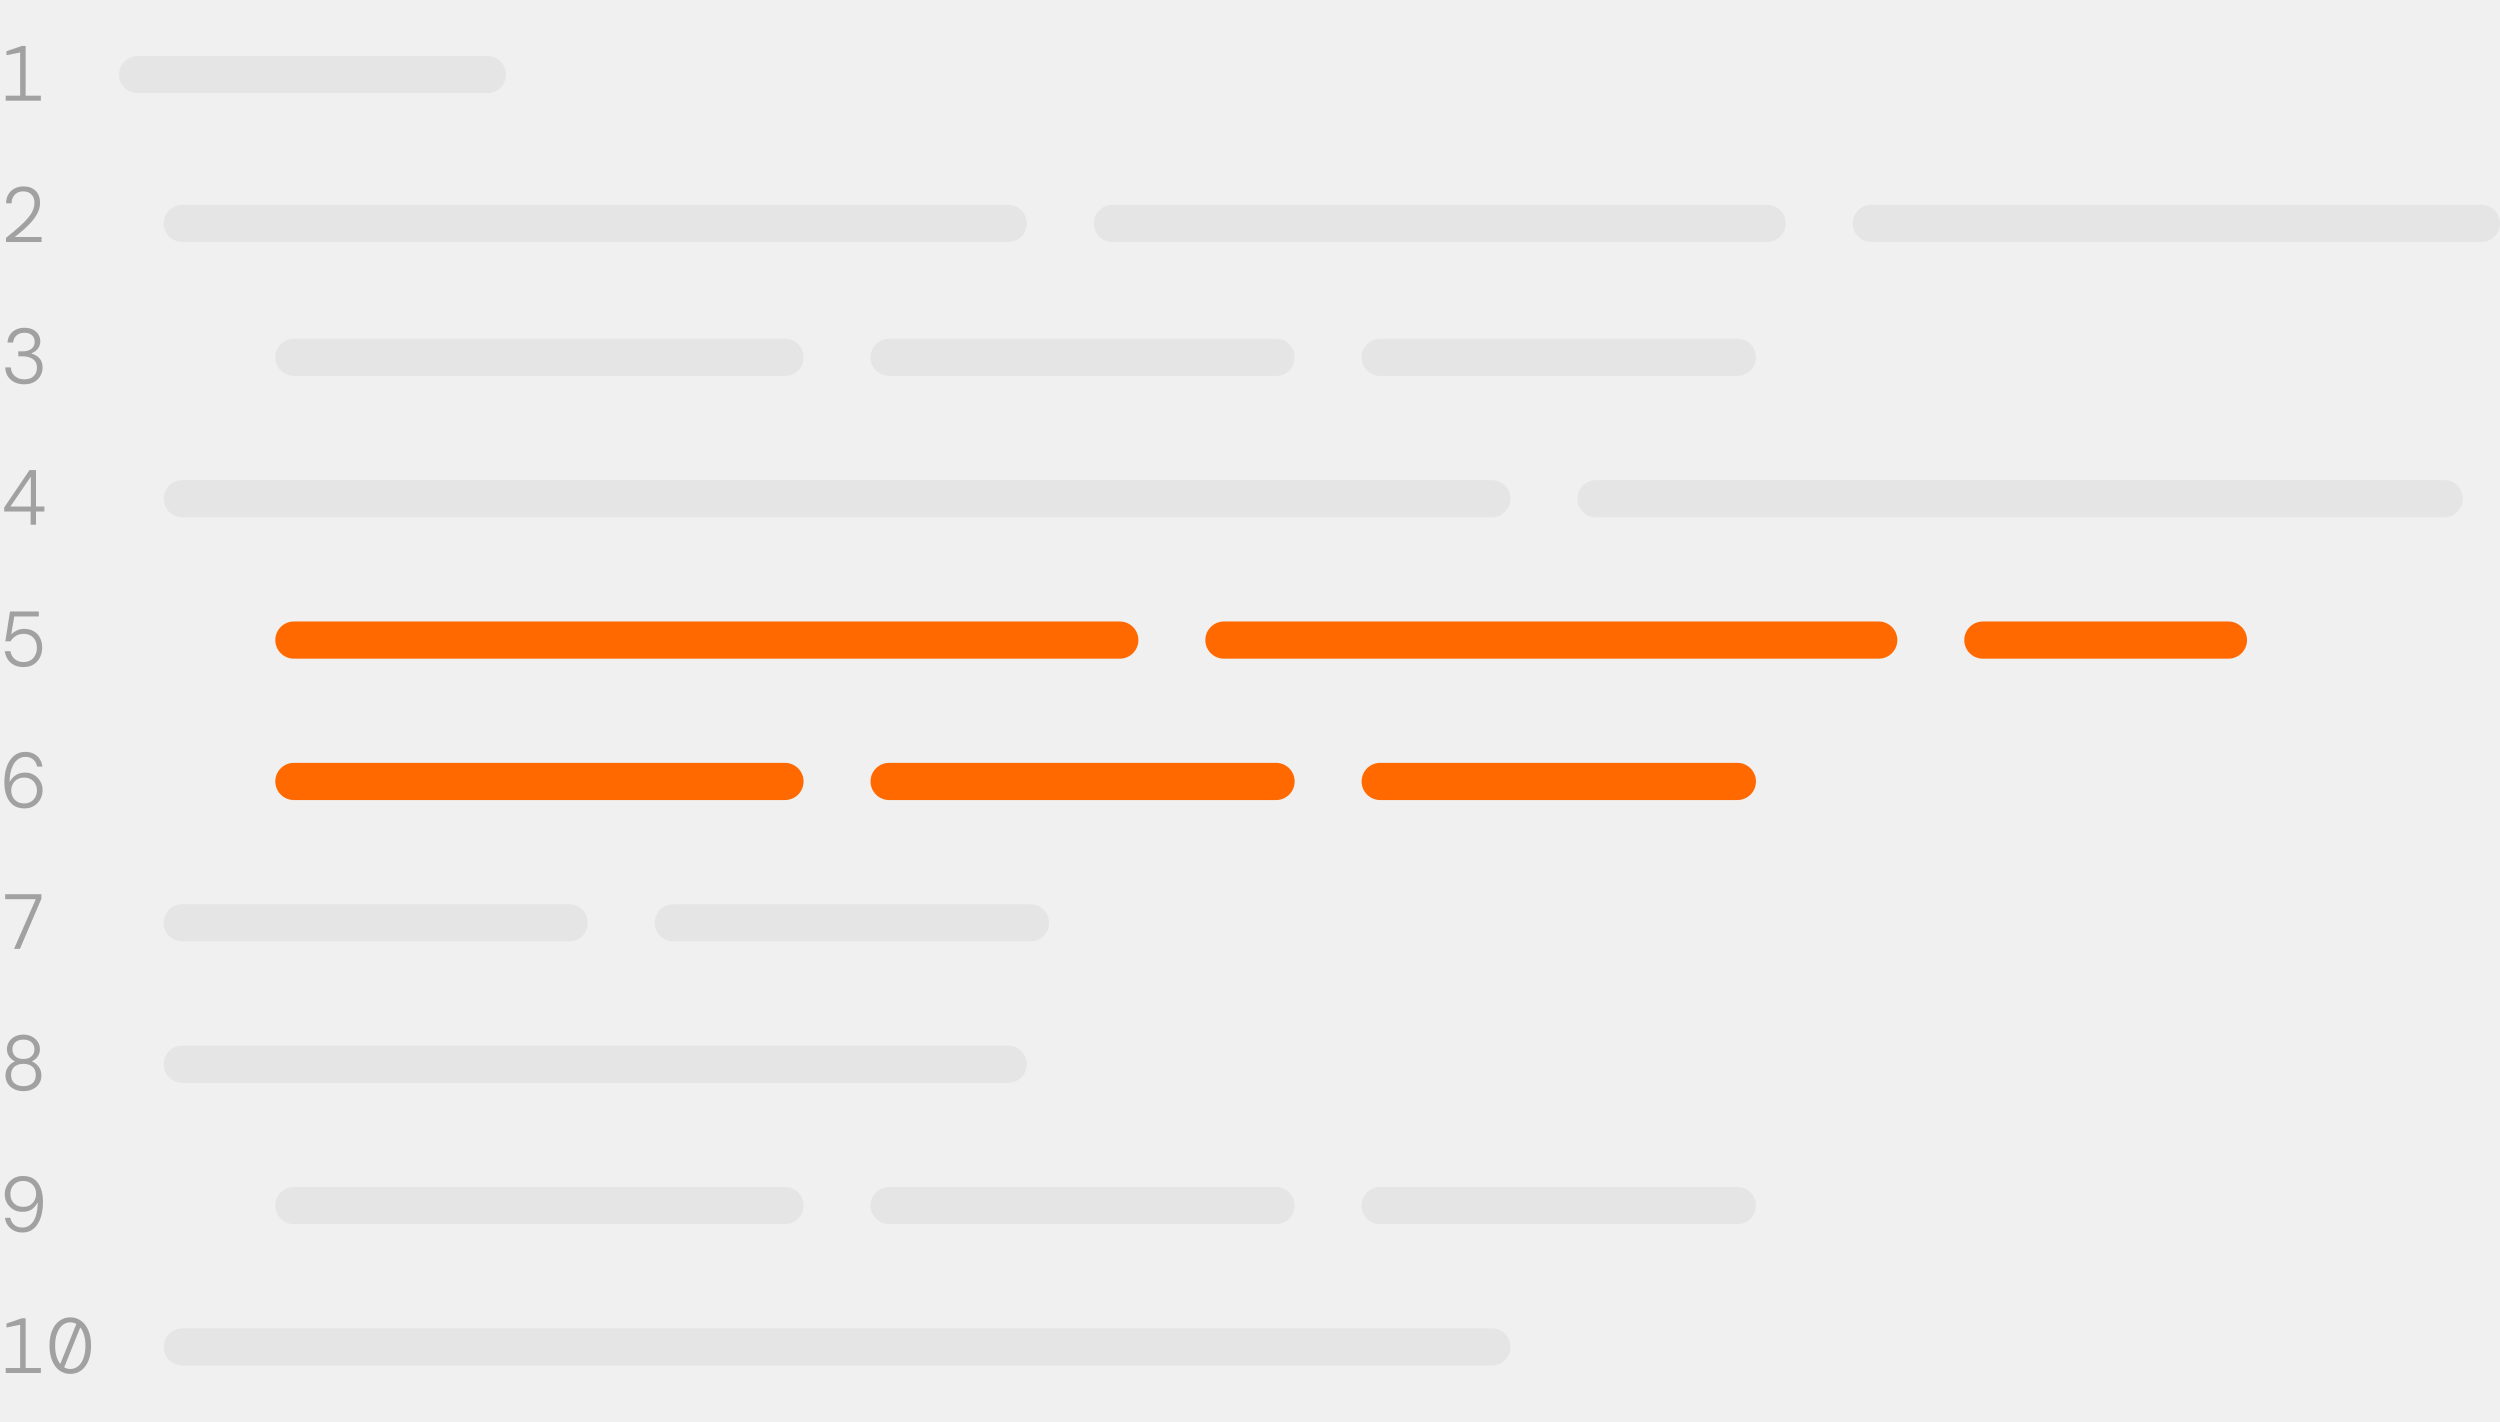
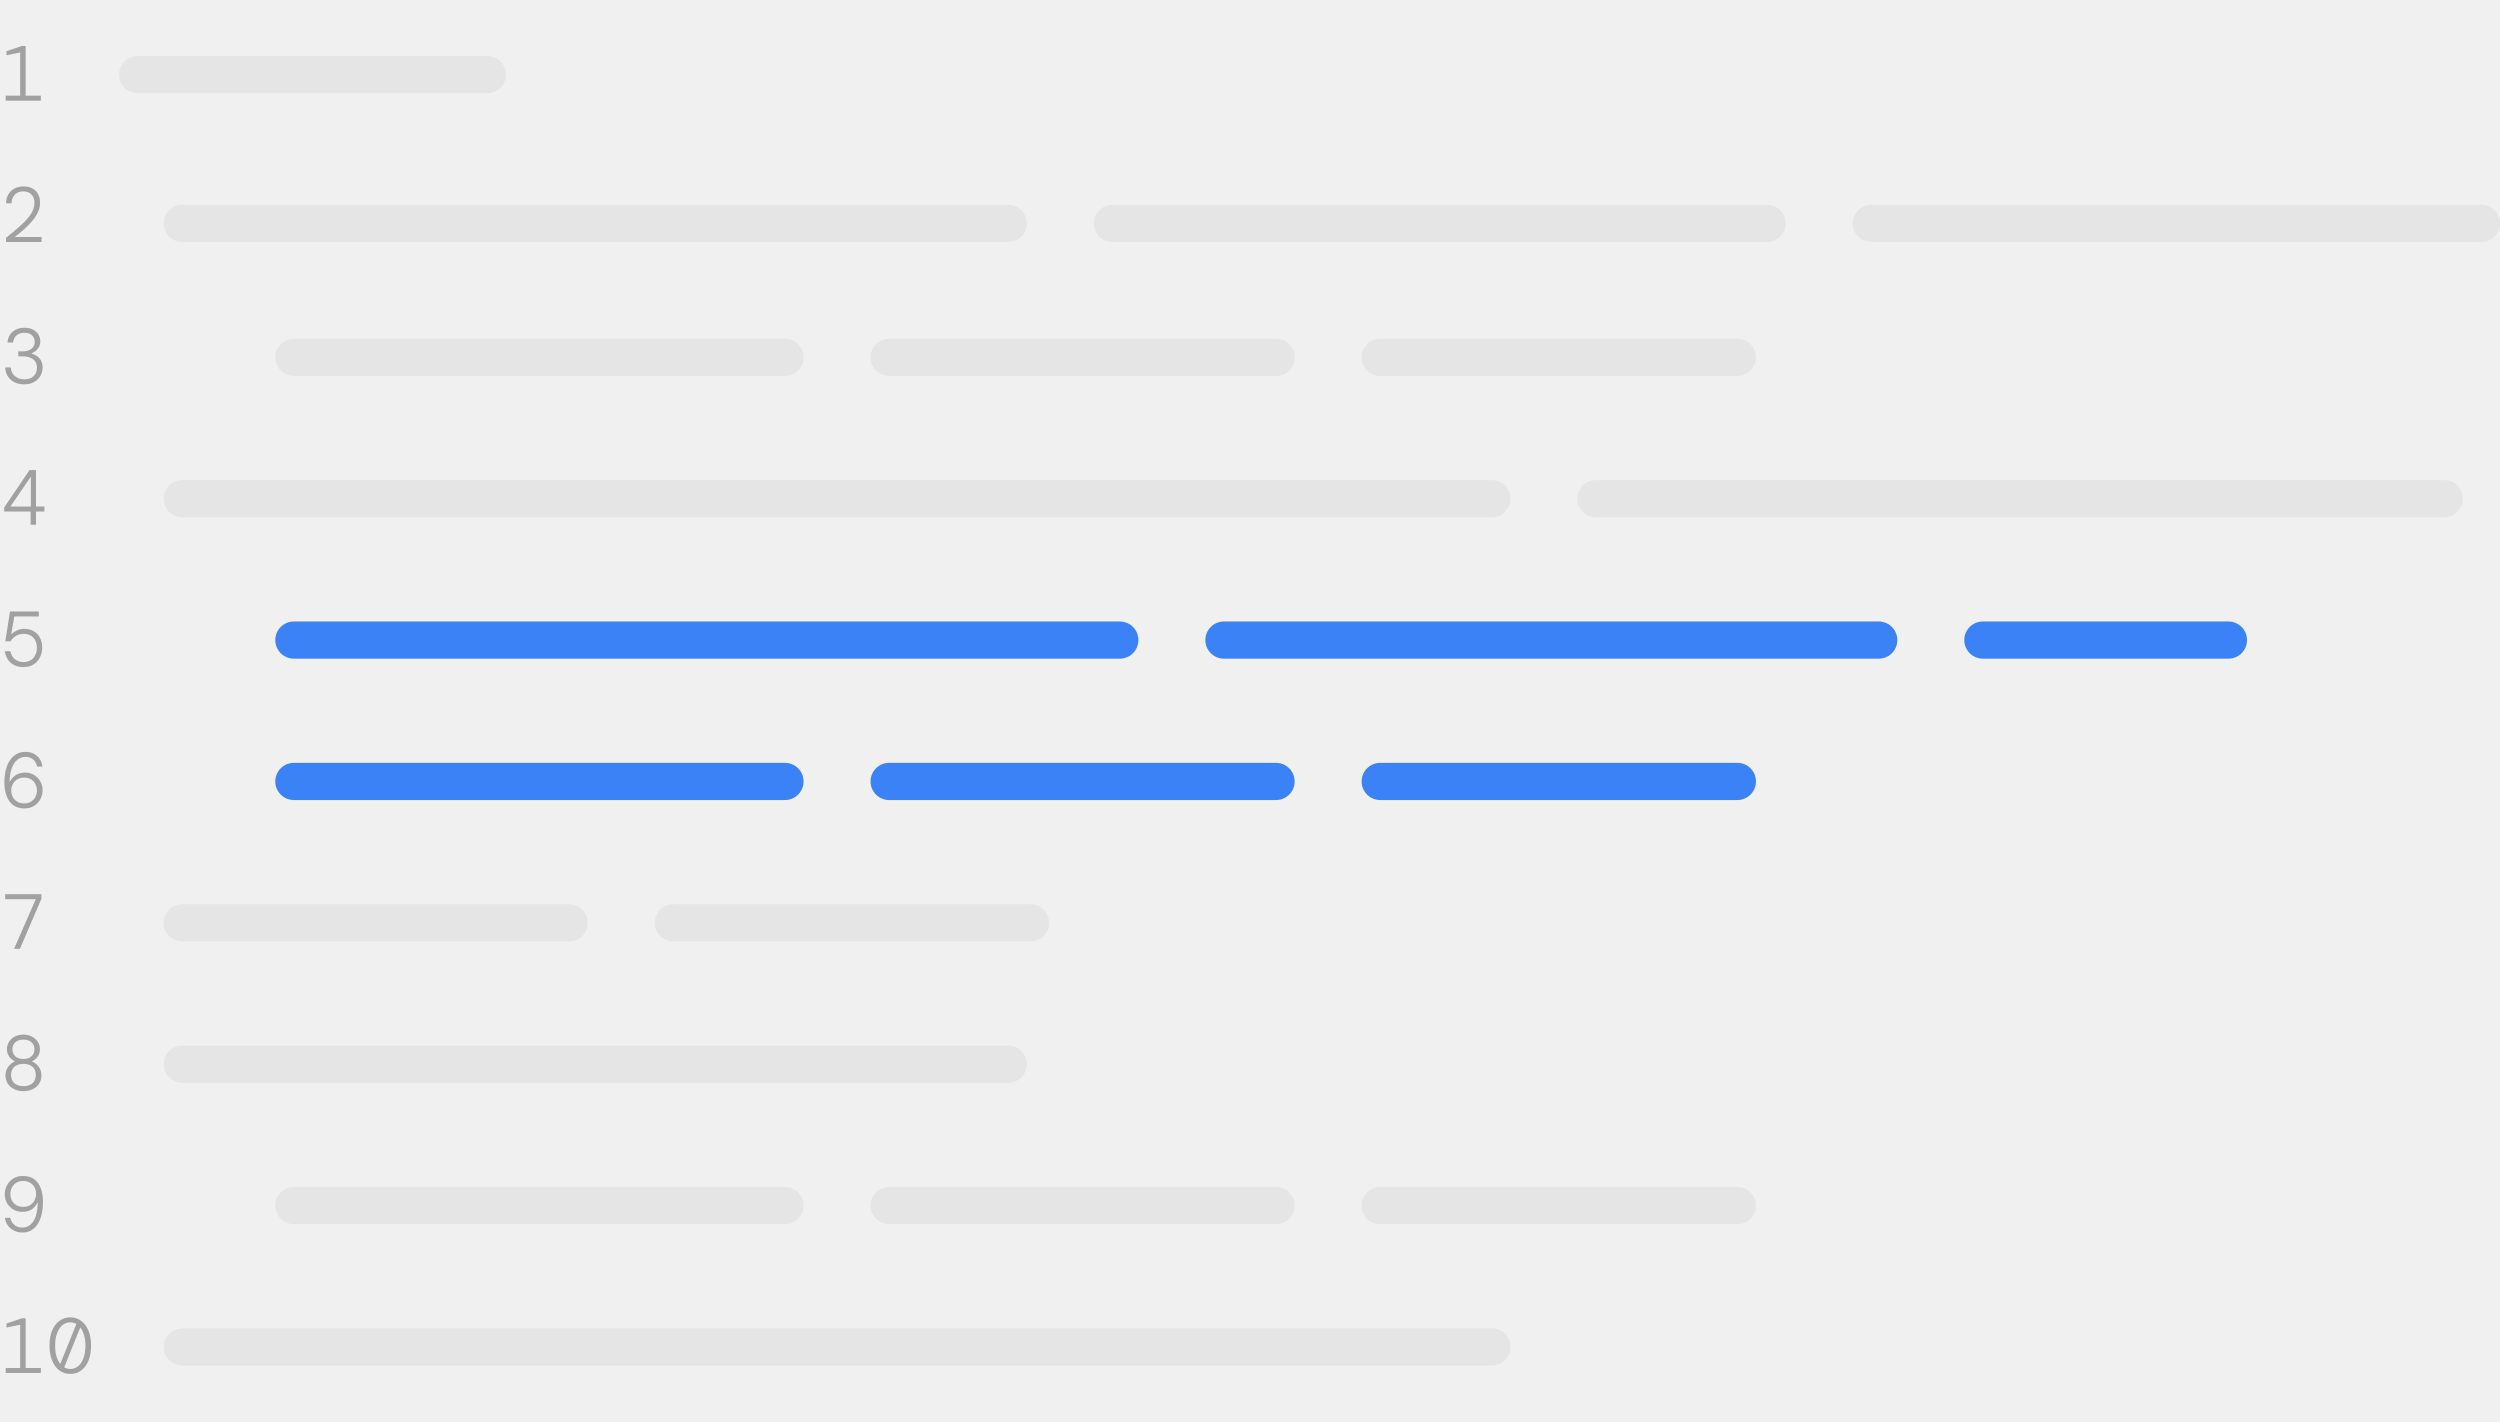
<svg xmlns="http://www.w3.org/2000/svg" width="336" height="191" viewBox="0 0 336 191" fill="none">
  <g clip-path="url(#clip0_3998_20912)">
    <rect x="16" y="7.527" width="52" height="5" rx="2.5" fill="#E5E5E5" />
    <rect x="22" y="27.527" width="116" height="5" rx="2.5" fill="#E5E5E5" />
    <rect width="93" height="5" rx="2.5" transform="matrix(-1 0 0 1 240 27.5269)" fill="#E5E5E5" />
    <rect width="87" height="5" rx="2.5" transform="matrix(-1 0 0 1 336 27.5269)" fill="#E5E5E5" />
    <rect x="37" y="45.527" width="71" height="5" rx="2.5" fill="#E5E5E5" />
    <rect width="57" height="5" rx="2.5" transform="matrix(-1 0 0 1 174 45.5269)" fill="#E5E5E5" />
    <rect width="53" height="5" rx="2.5" transform="matrix(-1 0 0 1 236 45.5269)" fill="#E5E5E5" />
    <rect width="57" height="5" rx="2.5" transform="matrix(-1 0 0 1 79 121.527)" fill="#E5E5E5" />
    <rect width="53" height="5" rx="2.5" transform="matrix(-1 0 0 1 141 121.527)" fill="#E5E5E5" />
-     <rect x="37" y="83.527" width="116" height="5" rx="2.5" fill="#FF6900" />
-     <rect width="93" height="5" rx="2.5" transform="matrix(-1 0 0 1 255 83.5269)" fill="#FF6900" />
-     <rect width="38" height="5" rx="2.5" transform="matrix(-1 0 0 1 302 83.5269)" fill="#FF6900" />
-     <rect x="37" y="102.527" width="71" height="5" rx="2.5" fill="#FF6900" />
-     <rect width="57" height="5" rx="2.5" transform="matrix(-1 0 0 1 174 102.527)" fill="#FF6900" />
-     <rect width="53" height="5" rx="2.5" transform="matrix(-1 0 0 1 236 102.527)" fill="#FF6900" />
+     <rect x="37" y="83.527" width="116" height="5" rx="2.5" fill="#3B82F6" />
+     <rect width="93" height="5" rx="2.5" transform="matrix(-1 0 0 1 255 83.5269)" fill="#3B82F6" />
+     <rect width="38" height="5" rx="2.5" transform="matrix(-1 0 0 1 302 83.5269)" fill="#3B82F6" />
+     <rect x="37" y="102.527" width="71" height="5" rx="2.5" fill="#3B82F6" />
+     <rect width="57" height="5" rx="2.5" transform="matrix(-1 0 0 1 174 102.527)" fill="#3B82F6" />
+     <rect width="53" height="5" rx="2.5" transform="matrix(-1 0 0 1 236 102.527)" fill="#3B82F6" />
    <rect x="22" y="64.527" width="181" height="5" rx="2.5" fill="#E5E5E5" />
    <rect x="22" y="140.527" width="116" height="5" rx="2.5" fill="#E5E5E5" />
    <rect x="37" y="159.527" width="71" height="5" rx="2.5" fill="#E5E5E5" />
    <rect width="57" height="5" rx="2.5" transform="matrix(-1 0 0 1 174 159.527)" fill="#E5E5E5" />
    <rect width="53" height="5" rx="2.5" transform="matrix(-1 0 0 1 236 159.527)" fill="#E5E5E5" />
    <rect x="22" y="178.527" width="181" height="5" rx="2.5" fill="#E5E5E5" />
    <rect width="119" height="5" rx="2.5" transform="matrix(-1 0 0 1 331 64.5269)" fill="#E5E5E5" />
    <path d="M0.766 13.527V12.855H2.709V7.048L0.872 7.416V6.88L2.929 6.177H3.444V12.855H5.492V13.527H0.766ZM0.808 32.527V31.96C1.593 31.337 2.268 30.766 2.835 30.248C3.409 29.73 3.85 29.233 4.158 28.757C4.473 28.274 4.63 27.774 4.63 27.256C4.63 26.78 4.494 26.405 4.221 26.132C3.955 25.859 3.595 25.723 3.139 25.723C2.796 25.723 2.506 25.796 2.268 25.943C2.03 26.09 1.851 26.286 1.732 26.531C1.613 26.769 1.554 27.035 1.554 27.329H0.819C0.819 26.86 0.92 26.458 1.123 26.122C1.327 25.779 1.603 25.516 1.953 25.334C2.303 25.145 2.699 25.051 3.139 25.051C3.846 25.051 4.396 25.25 4.788 25.649C5.187 26.048 5.386 26.58 5.386 27.245C5.386 27.693 5.288 28.124 5.093 28.537C4.904 28.943 4.644 29.338 4.316 29.723C3.994 30.101 3.63 30.469 3.224 30.826C2.825 31.176 2.412 31.519 1.984 31.855H5.586V32.527H0.808ZM3.265 51.653C2.796 51.653 2.369 51.565 1.984 51.39C1.607 51.208 1.302 50.949 1.071 50.613C0.847 50.27 0.725 49.857 0.704 49.374H1.46C1.466 49.668 1.544 49.938 1.69 50.183C1.837 50.421 2.044 50.613 2.31 50.76C2.576 50.907 2.894 50.981 3.265 50.981C3.818 50.981 4.239 50.837 4.526 50.55C4.819 50.263 4.966 49.875 4.966 49.385C4.966 49.049 4.883 48.772 4.715 48.555C4.546 48.331 4.319 48.167 4.032 48.062C3.752 47.95 3.437 47.894 3.087 47.894H2.457V47.222H3.014C3.525 47.222 3.927 47.11 4.221 46.886C4.515 46.655 4.662 46.336 4.662 45.93C4.662 45.58 4.543 45.293 4.305 45.069C4.067 44.838 3.72 44.723 3.265 44.723C2.838 44.723 2.489 44.845 2.216 45.09C1.95 45.328 1.799 45.643 1.764 46.035H1.008C1.029 45.65 1.134 45.311 1.323 45.017C1.519 44.716 1.782 44.481 2.111 44.313C2.439 44.138 2.825 44.051 3.265 44.051C3.728 44.051 4.12 44.135 4.441 44.303C4.763 44.471 5.005 44.695 5.166 44.975C5.334 45.255 5.418 45.559 5.418 45.888C5.418 46.252 5.306 46.578 5.082 46.865C4.858 47.145 4.585 47.344 4.263 47.463V47.526C4.69 47.652 5.04 47.866 5.313 48.167C5.586 48.461 5.723 48.863 5.723 49.374C5.723 49.801 5.621 50.186 5.418 50.529C5.222 50.872 4.942 51.145 4.578 51.348C4.214 51.551 3.776 51.653 3.265 51.653ZM4.116 70.527V68.752H0.567V68.196L3.969 63.177H4.84V68.08H5.964V68.752H4.84V70.527H4.116ZM1.397 68.08H4.147V64.059L1.397 68.08ZM3.15 89.653C2.653 89.653 2.226 89.558 1.869 89.369C1.519 89.18 1.239 88.925 1.029 88.603C0.826 88.281 0.697 87.92 0.64 87.521H1.397C1.466 87.948 1.659 88.298 1.974 88.571C2.289 88.844 2.684 88.981 3.16 88.981C3.538 88.981 3.861 88.897 4.127 88.729C4.393 88.561 4.596 88.333 4.736 88.046C4.883 87.752 4.956 87.423 4.956 87.059C4.956 86.478 4.795 86.023 4.473 85.694C4.151 85.358 3.728 85.19 3.203 85.19C2.783 85.19 2.422 85.285 2.121 85.474C1.827 85.663 1.589 85.904 1.407 86.198H0.714L1.344 82.177H5.218V82.849H1.921L1.512 85.222H1.554C1.722 85.04 1.953 84.879 2.247 84.739C2.548 84.592 2.884 84.518 3.255 84.518C3.724 84.518 4.141 84.62 4.505 84.823C4.869 85.019 5.152 85.306 5.355 85.684C5.565 86.062 5.67 86.517 5.67 87.049C5.67 87.511 5.572 87.941 5.376 88.34C5.187 88.732 4.904 89.051 4.526 89.296C4.154 89.534 3.696 89.653 3.15 89.653ZM3.297 108.653C2.688 108.653 2.18 108.506 1.774 108.212C1.375 107.911 1.078 107.498 0.882 106.973C0.686 106.448 0.588 105.842 0.588 105.156C0.588 104.351 0.697 103.641 0.913 103.025C1.137 102.409 1.46 101.926 1.879 101.576C2.3 101.226 2.807 101.051 3.402 101.051C3.857 101.051 4.249 101.142 4.578 101.324C4.907 101.499 5.166 101.737 5.355 102.038C5.544 102.332 5.656 102.664 5.691 103.035H4.987C4.918 102.636 4.742 102.318 4.463 102.08C4.183 101.842 3.829 101.723 3.402 101.723C3.031 101.723 2.688 101.842 2.373 102.08C2.065 102.311 1.813 102.671 1.617 103.161C1.421 103.651 1.309 104.278 1.281 105.041H1.323C1.498 104.712 1.757 104.428 2.1 104.19C2.45 103.952 2.877 103.833 3.381 103.833C3.822 103.833 4.218 103.938 4.567 104.148C4.925 104.358 5.205 104.642 5.407 104.999C5.617 105.349 5.723 105.748 5.723 106.196C5.723 106.637 5.621 107.046 5.418 107.424C5.215 107.795 4.931 108.093 4.567 108.317C4.21 108.541 3.787 108.653 3.297 108.653ZM3.244 107.981C3.587 107.981 3.889 107.904 4.147 107.75C4.407 107.596 4.606 107.389 4.746 107.13C4.893 106.864 4.966 106.567 4.966 106.238C4.966 105.909 4.893 105.615 4.746 105.356C4.606 105.09 4.407 104.883 4.147 104.736C3.889 104.582 3.587 104.505 3.244 104.505C2.901 104.505 2.6 104.582 2.341 104.736C2.083 104.883 1.879 105.09 1.732 105.356C1.585 105.615 1.512 105.912 1.512 106.248C1.512 106.577 1.585 106.875 1.732 107.141C1.879 107.4 2.083 107.606 2.341 107.76C2.6 107.907 2.901 107.981 3.244 107.981ZM1.89 127.527L4.809 120.849H0.693V120.177H5.565V120.786L2.678 127.527H1.89ZM3.15 146.653C2.674 146.653 2.254 146.562 1.89 146.38C1.526 146.198 1.242 145.949 1.04 145.634C0.837 145.312 0.735 144.952 0.735 144.553C0.735 144.084 0.861 143.685 1.113 143.356C1.365 143.027 1.655 142.796 1.984 142.663V142.621C1.663 142.474 1.407 142.26 1.218 141.98C1.029 141.693 0.934 141.368 0.934 141.004C0.934 140.64 1.026 140.311 1.208 140.017C1.397 139.723 1.655 139.488 1.984 139.313C2.321 139.138 2.709 139.051 3.15 139.051C3.57 139.051 3.945 139.138 4.274 139.313C4.609 139.488 4.875 139.723 5.072 140.017C5.268 140.311 5.365 140.64 5.365 141.004C5.365 141.368 5.271 141.693 5.082 141.98C4.893 142.26 4.638 142.474 4.316 142.621V142.663C4.644 142.796 4.935 143.027 5.187 143.356C5.439 143.685 5.565 144.084 5.565 144.553C5.565 144.952 5.463 145.312 5.261 145.634C5.058 145.949 4.774 146.198 4.41 146.38C4.046 146.562 3.626 146.653 3.15 146.653ZM3.15 142.327C3.612 142.327 3.973 142.208 4.231 141.97C4.497 141.725 4.63 141.41 4.63 141.025C4.63 140.633 4.497 140.318 4.231 140.08C3.973 139.842 3.612 139.723 3.15 139.723C2.688 139.723 2.324 139.842 2.058 140.08C1.799 140.318 1.669 140.633 1.669 141.025C1.669 141.41 1.799 141.725 2.058 141.97C2.324 142.208 2.688 142.327 3.15 142.327ZM3.15 145.981C3.64 145.981 4.039 145.855 4.347 145.603C4.655 145.344 4.809 144.969 4.809 144.479C4.809 143.982 4.655 143.608 4.347 143.356C4.039 143.104 3.64 142.978 3.15 142.978C2.66 142.978 2.261 143.104 1.953 143.356C1.645 143.608 1.491 143.982 1.491 144.479C1.491 144.969 1.645 145.344 1.953 145.603C2.261 145.855 2.66 145.981 3.15 145.981ZM3.024 165.653C2.59 165.653 2.201 165.565 1.859 165.39C1.516 165.208 1.239 164.967 1.029 164.666C0.826 164.365 0.707 164.032 0.672 163.668H1.386C1.456 164.06 1.635 164.379 1.921 164.624C2.208 164.862 2.576 164.981 3.024 164.981C3.605 164.981 4.081 164.715 4.452 164.183C4.83 163.644 5.04 162.804 5.082 161.663H5.04C4.844 162.013 4.592 162.303 4.284 162.534C3.976 162.758 3.542 162.87 2.982 162.87C2.541 162.87 2.142 162.765 1.785 162.555C1.435 162.345 1.155 162.062 0.945 161.705C0.742 161.348 0.64 160.949 0.64 160.508C0.64 160.06 0.742 159.65 0.945 159.279C1.148 158.908 1.431 158.611 1.796 158.387C2.159 158.163 2.583 158.051 3.066 158.051C3.969 158.051 4.644 158.362 5.093 158.985C5.548 159.608 5.775 160.462 5.775 161.547C5.775 162.352 5.67 163.063 5.46 163.679C5.25 164.295 4.939 164.778 4.526 165.128C4.12 165.478 3.619 165.653 3.024 165.653ZM3.119 162.198C3.469 162.198 3.773 162.125 4.032 161.978C4.291 161.824 4.49 161.614 4.63 161.348C4.777 161.082 4.851 160.784 4.851 160.455C4.851 160.119 4.777 159.822 4.63 159.563C4.49 159.304 4.291 159.101 4.032 158.954C3.773 158.8 3.469 158.723 3.119 158.723C2.768 158.723 2.464 158.8 2.205 158.954C1.946 159.108 1.746 159.318 1.607 159.584C1.466 159.843 1.397 160.137 1.397 160.466C1.397 160.795 1.466 161.092 1.607 161.358C1.746 161.617 1.946 161.824 2.205 161.978C2.464 162.125 2.768 162.198 3.119 162.198ZM0.766 184.527V183.855H2.709V178.048L0.872 178.416V177.88L2.929 177.177H3.444V183.855H5.492V184.527H0.766ZM9.446 184.653C8.9 184.653 8.417 184.502 7.997 184.201C7.577 183.893 7.248 183.456 7.01 182.889C6.772 182.315 6.653 181.636 6.653 180.852C6.653 180.061 6.772 179.382 7.01 178.815C7.248 178.248 7.577 177.814 7.997 177.513C8.417 177.205 8.9 177.051 9.446 177.051C9.992 177.051 10.475 177.205 10.895 177.513C11.315 177.814 11.644 178.248 11.882 178.815C12.12 179.382 12.239 180.061 12.239 180.852C12.239 181.636 12.12 182.315 11.882 182.889C11.644 183.456 11.315 183.893 10.895 184.201C10.475 184.502 9.992 184.653 9.446 184.653ZM7.409 180.852C7.409 181.384 7.468 181.86 7.587 182.28C7.713 182.693 7.885 183.036 8.102 183.309L10.265 177.943C10.013 177.796 9.74 177.723 9.446 177.723C9.047 177.723 8.693 177.852 8.385 178.111C8.084 178.363 7.846 178.724 7.671 179.193C7.496 179.655 7.409 180.208 7.409 180.852ZM9.446 183.991C9.845 183.991 10.198 183.865 10.506 183.613C10.814 183.354 11.052 182.99 11.22 182.521C11.395 182.045 11.483 181.489 11.483 180.852C11.483 180.32 11.42 179.847 11.294 179.434C11.175 179.014 11.007 178.671 10.79 178.405L8.627 183.771C8.879 183.918 9.152 183.991 9.446 183.991Z" fill="#A1A1A1" />
  </g>
  <defs>
    <clipPath id="clip0_3998_20912">
      <rect width="336" height="190" fill="white" transform="translate(0 0.526855)" />
    </clipPath>
  </defs>
</svg>
